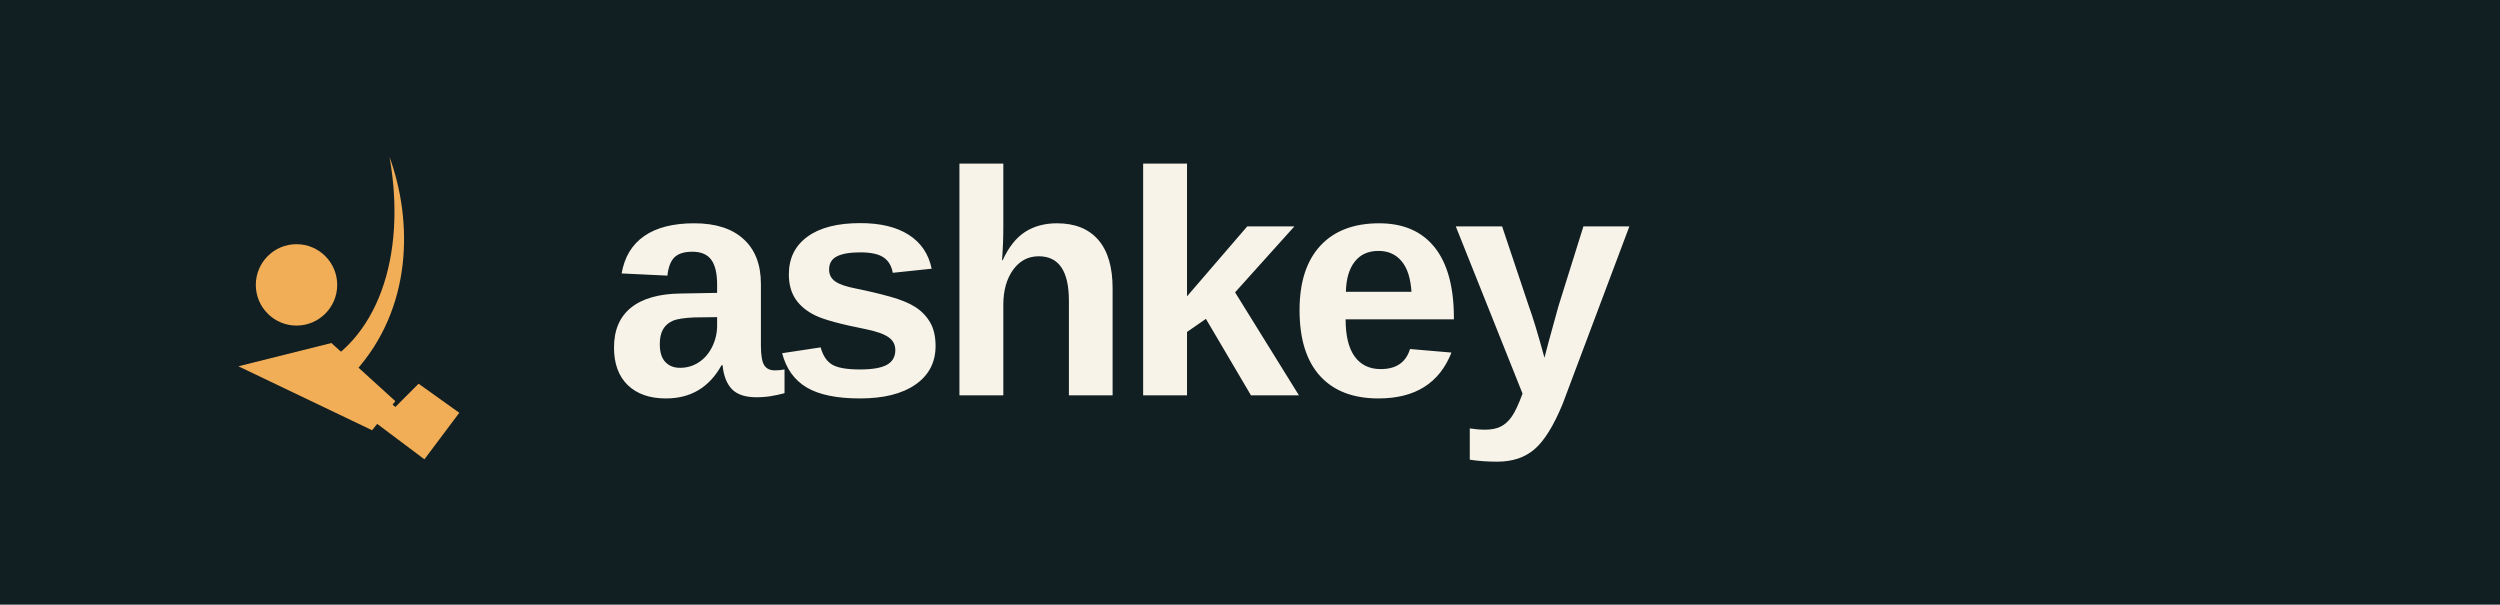
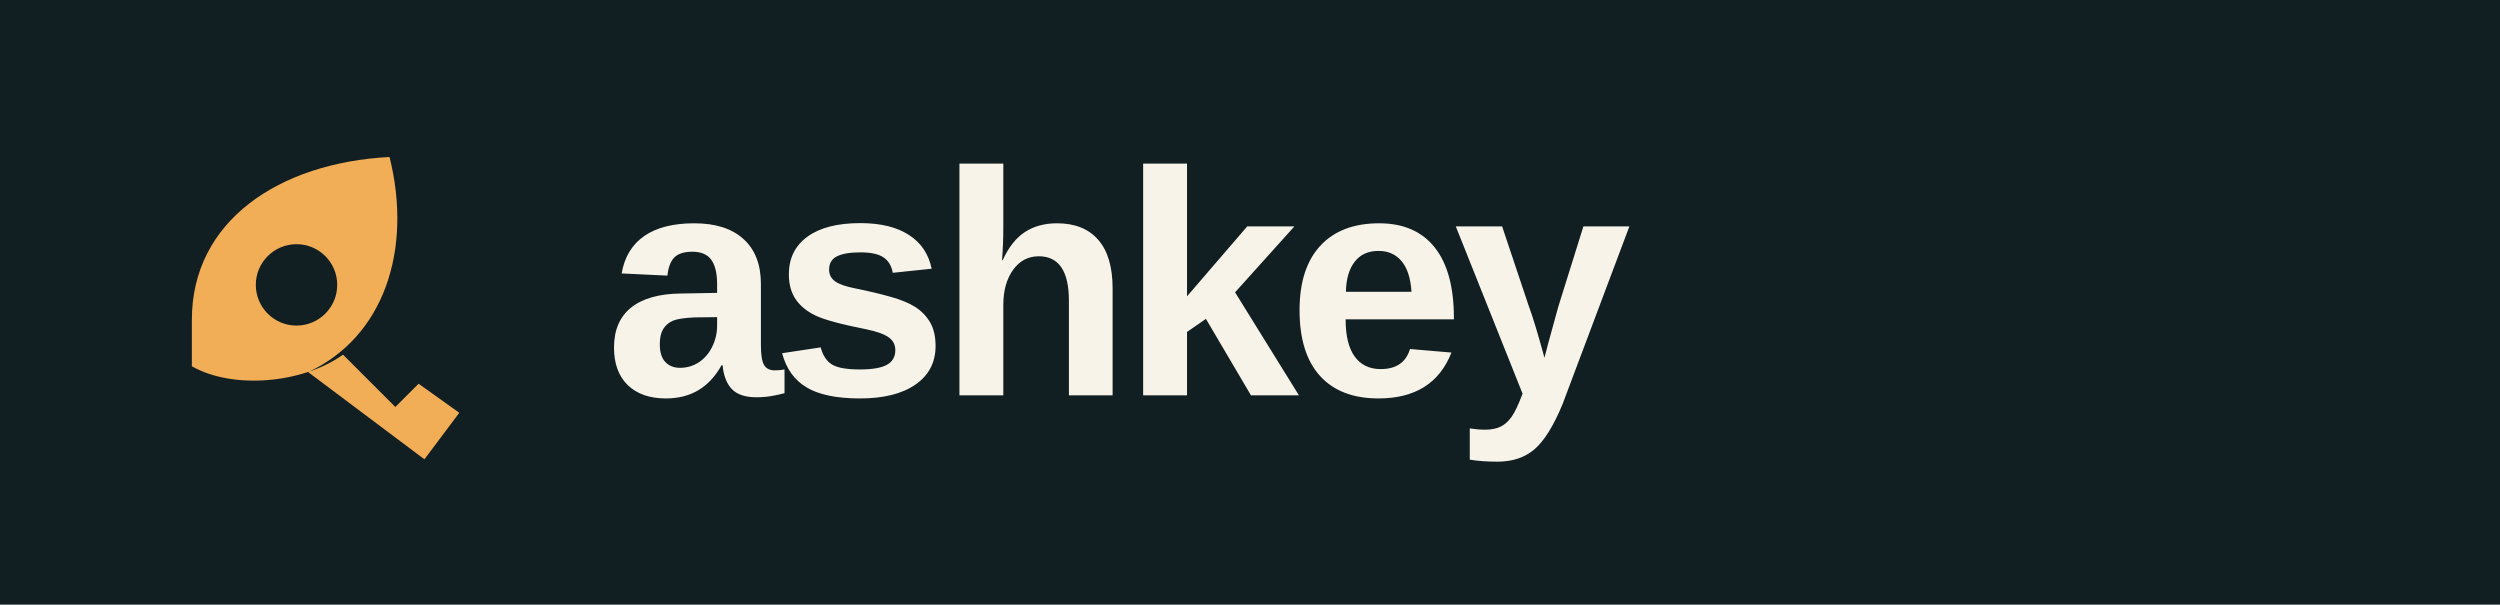
<svg xmlns="http://www.w3.org/2000/svg" width="430" height="104" viewBox="0 0 430 104" role="img" aria-label="Ashkey dark editable wordmark">
  <rect width="430" height="104" fill="#111f23" />
  <g transform="translate(22 20) scale(1)">
    <g transform="translate(0 0)">
-       <path fill="#f2ad57" fill-rule="evenodd" d="M10 35C10 18 24 8 45 7C48 24 43 39 31 44L51 59L57 51L50 46L46 50L39 44C49 33 49 18 45 7C24 8 10 18 10 35ZM22 29a7 7 0 1 0 14 0a7 7 0 1 0-14 0Z" />
-       <path d="M19 43L35 39L46 49L42 54Z" fill="#f2ad57" />
+       <path fill="#f2ad57" fill-rule="evenodd" d="M11 35C11 18 26 8 45 7C49 23 44 38 31 44L51 59L57 51L50 46L46 50L37 41C30 46 18 47 11 43ZM22 29a7 7 0 1 0 14 0a7 7 0 1 0-14 0Z" />
    </g>
    <text x="82" y="48" fill="#f7f3e8" font-family="Arial, sans-serif" font-size="55" font-weight="600" letter-spacing="-2">ashkey</text>
  </g>
</svg>
